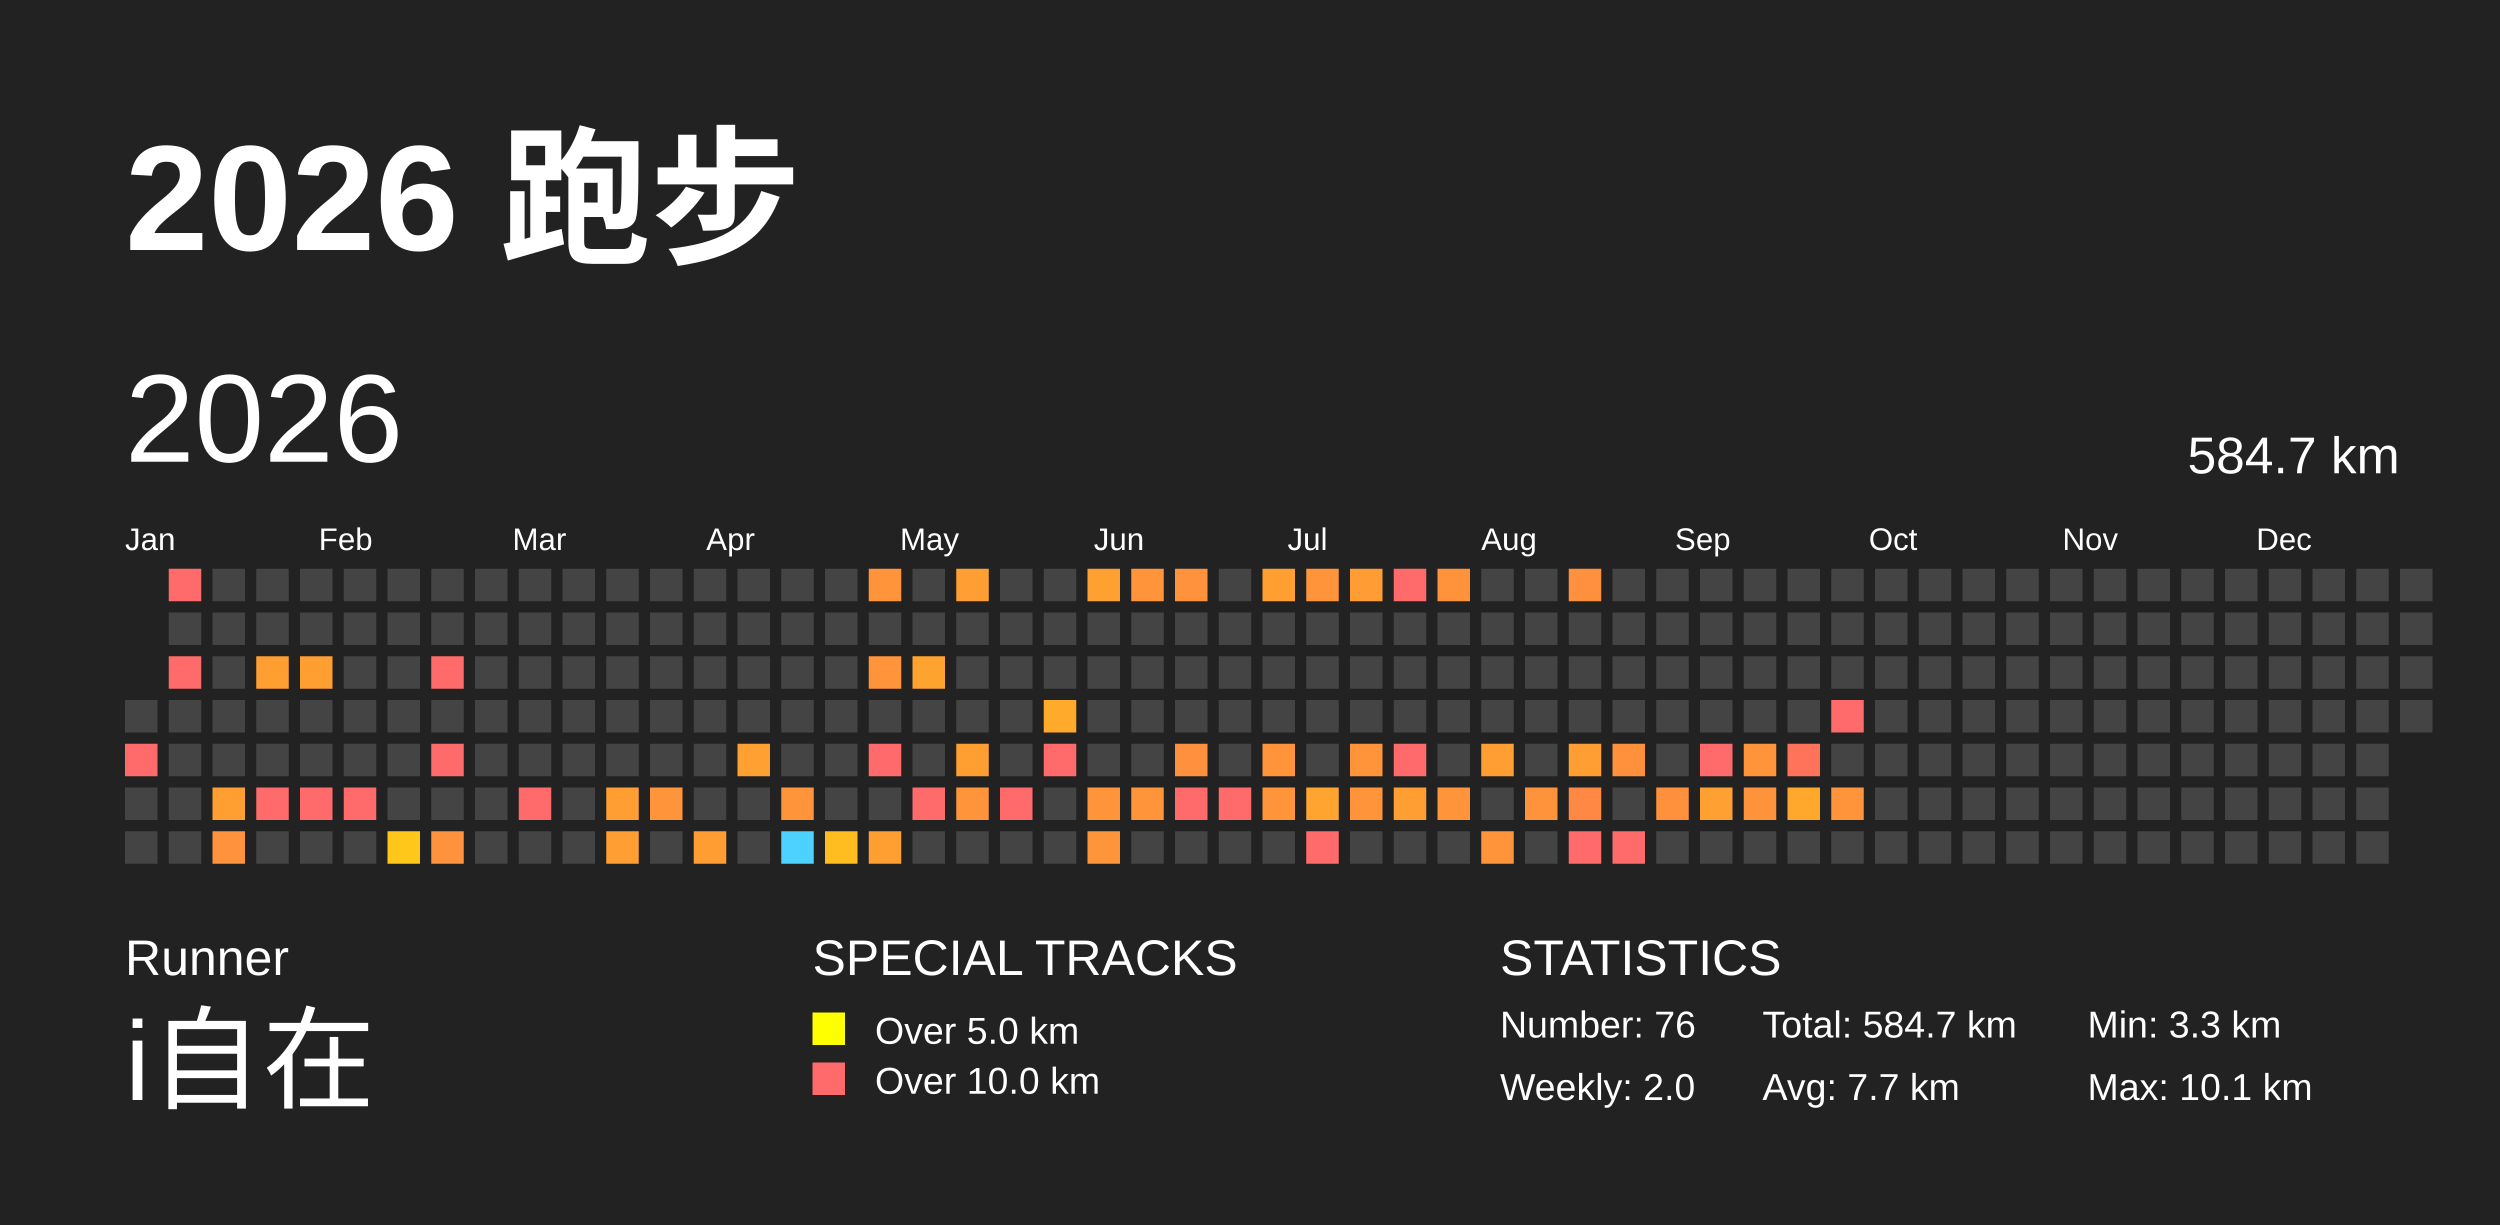
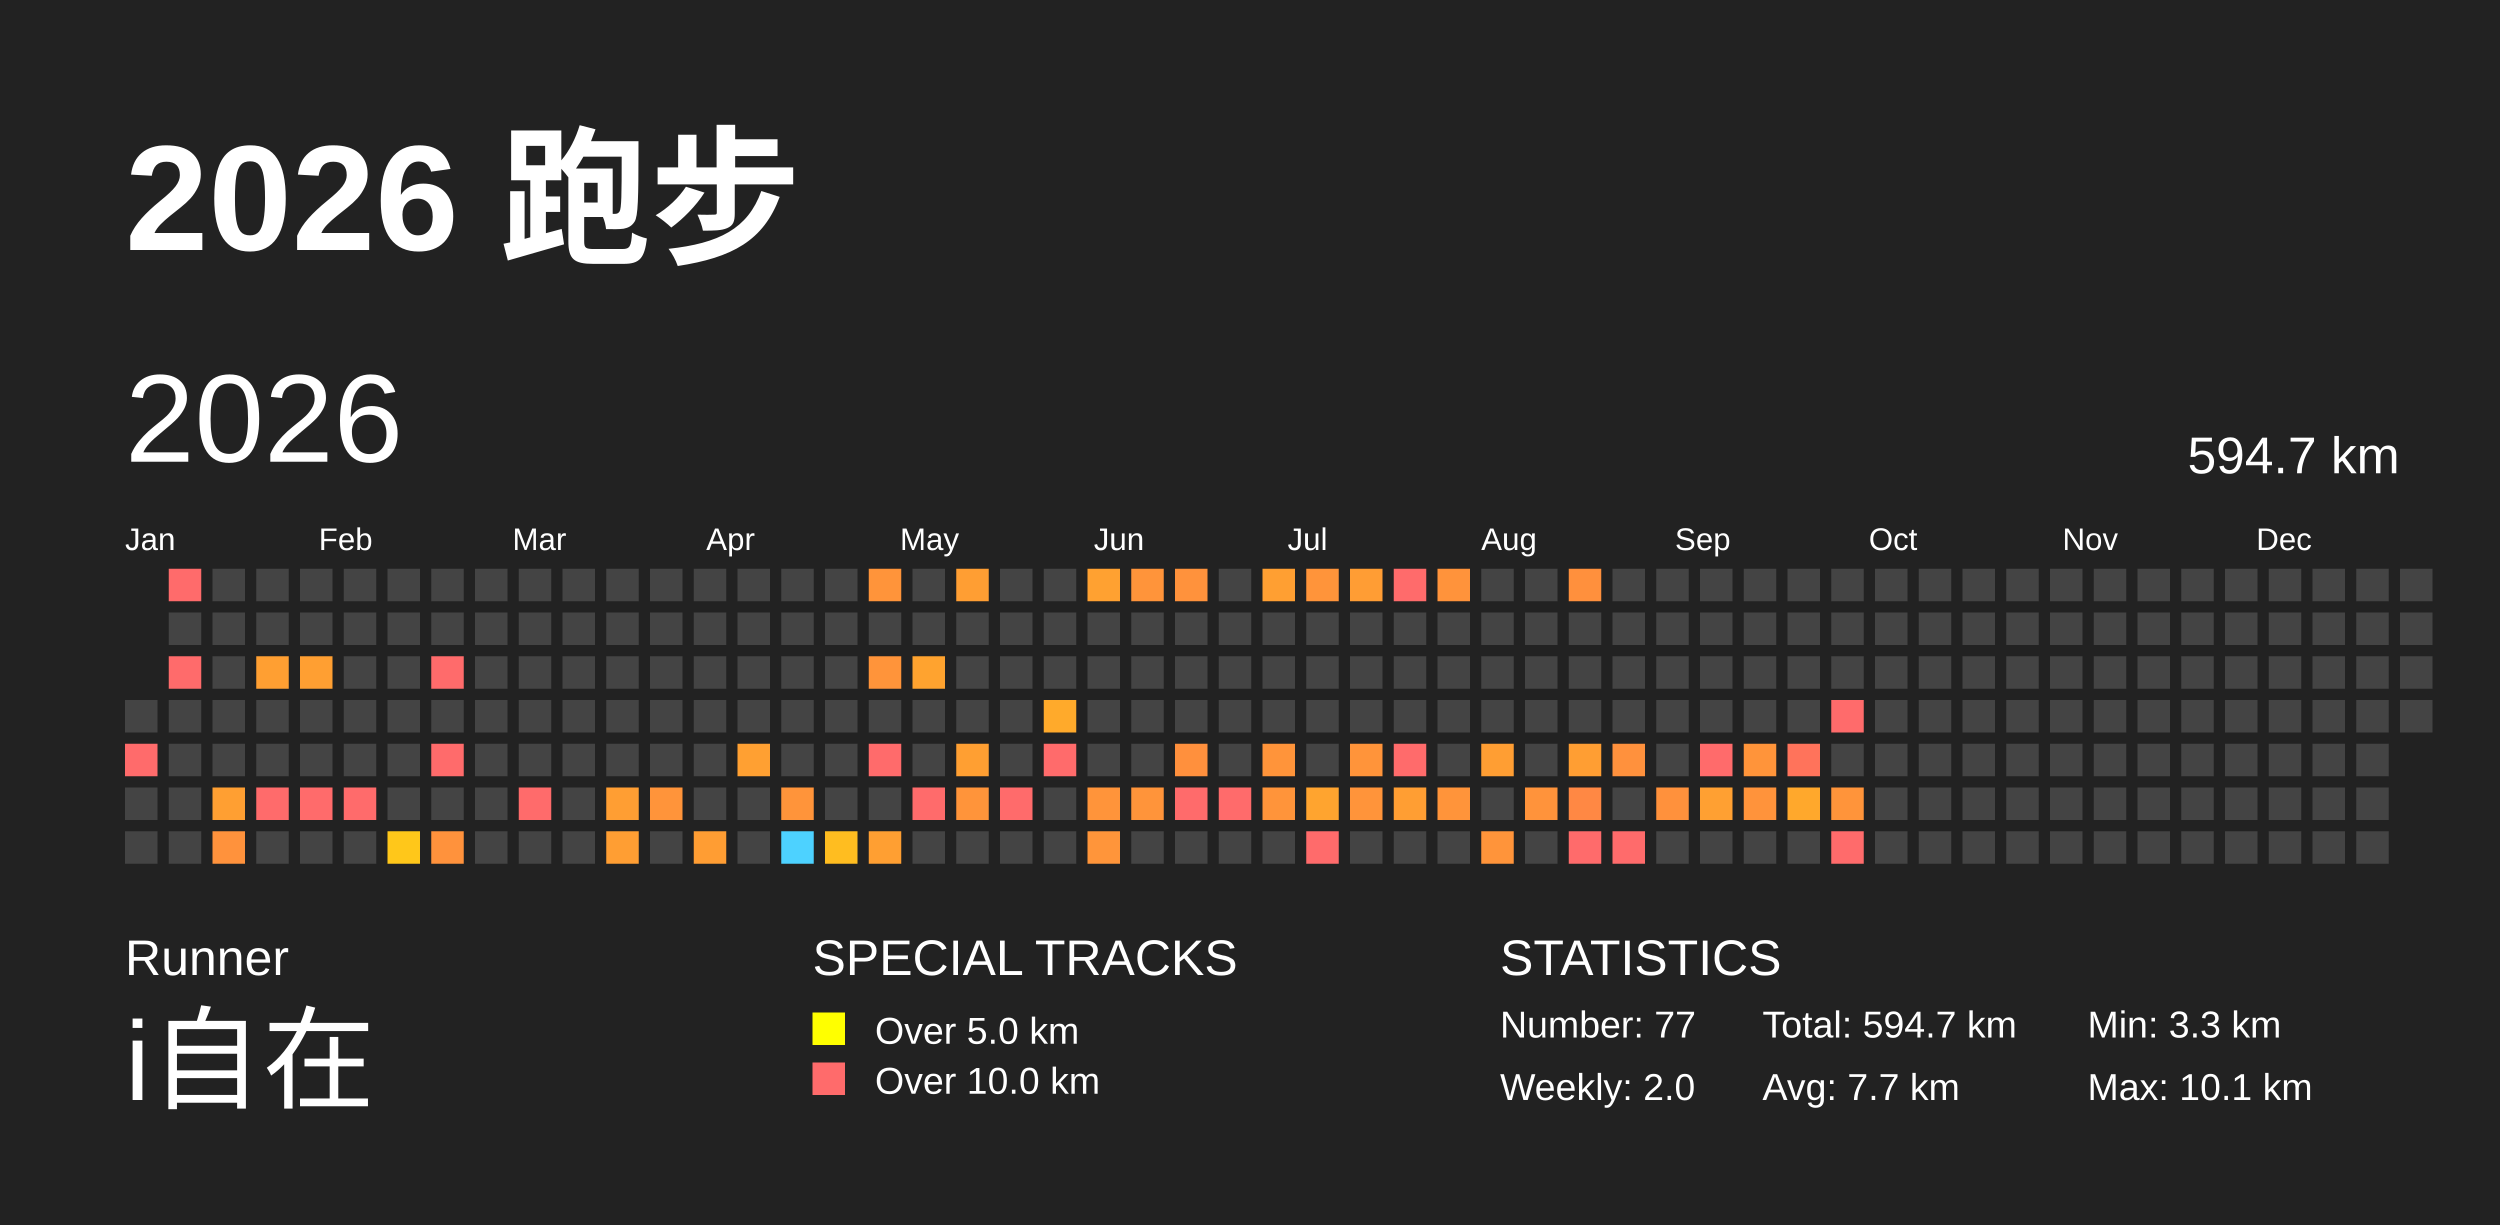
<svg xmlns="http://www.w3.org/2000/svg" baseProfile="full" height="98mm" version="1.1" viewBox="0,0,200,98" width="200mm">
  <defs />
  <rect fill="#222222" height="98" width="200" x="0" y="0" />
  <text fill="#FFFFFF" style="font-size:12px; font-family:Arial; font-weight:bold;" x="10" y="20">2026 跑步</text>
  <text fill="#FFFFFF" style="font-size:4px; font-family:Arial" x="10" y="78">Runner</text>
  <text fill="#FFFFFF" style="font-size:9px; font-family:Arial" x="10" y="88">i自在</text>
  <text fill="#FFFFFF" style="font-size:4px; font-family:Arial" x="65" y="78">SPECIAL TRACKS</text>
  <rect fill="#FFFF00" height="2.6" width="2.6" x="65" y="81" />
  <text fill="#FFFFFF" style="font-size:3px; font-family:Arial" x="70" y="83.5">Over 5.0 km</text>
  <rect fill="#FF6B6B" height="2.6" width="2.6" x="65" y="85" />
  <text fill="#FFFFFF" style="font-size:3px; font-family:Arial" x="70" y="87.5">Over 10.0 km</text>
  <text fill="#FFFFFF" style="font-size:4px; font-family:Arial" x="120" y="78">STATISTICS</text>
-   <text fill="#FFFFFF" style="font-size:3px; font-family:Arial" x="120" y="83">Number: 76</text>
+   <text fill="#FFFFFF" style="font-size:3px; font-family:Arial" x="120" y="83">Number: 77</text>
  <text fill="#FFFFFF" style="font-size:3px; font-family:Arial" x="120" y="88">Weekly: 2.0</text>
-   <text fill="#FFFFFF" style="font-size:3px; font-family:Arial" x="141" y="83">Total: 584.7 km</text>
+   <text fill="#FFFFFF" style="font-size:3px; font-family:Arial" x="141" y="83">Total: 594.7 km</text>
  <text fill="#FFFFFF" style="font-size:3px; font-family:Arial" x="141" y="88">Avg: 7.7 km</text>
  <text fill="#FFFFFF" style="font-size:3px; font-family:Arial" x="167" y="83">Min: 3.3 km</text>
  <text fill="#FFFFFF" style="font-size:3px; font-family:Arial" x="167" y="88">Max: 10.1 km</text>
  <text dominant-baseline="hanging" fill="#FFFFFF" style="font-size:10.0px; font-family:Arial;" x="10" y="30">2026</text>
-   <text dominant-baseline="hanging" fill="#FFFFFF" style="font-size:4.125px; font-family:Arial;" x="175" y="35">584.7 km</text>
+   <text dominant-baseline="hanging" fill="#FFFFFF" style="font-size:4.125px; font-family:Arial;" x="175" y="35">594.7 km</text>
  <text fill="#FFFFFF" style="font-size:2.5px; font-family:Arial" x="10.0" y="44">Jan</text>
  <text fill="#FFFFFF" style="font-size:2.5px; font-family:Arial" x="25.5" y="44">Feb</text>
  <text fill="#FFFFFF" style="font-size:2.5px; font-family:Arial" x="41.0" y="44">Mar</text>
  <text fill="#FFFFFF" style="font-size:2.5px; font-family:Arial" x="56.5" y="44">Apr</text>
  <text fill="#FFFFFF" style="font-size:2.5px; font-family:Arial" x="72.0" y="44">May</text>
  <text fill="#FFFFFF" style="font-size:2.5px; font-family:Arial" x="87.5" y="44">Jun</text>
  <text fill="#FFFFFF" style="font-size:2.5px; font-family:Arial" x="103.0" y="44">Jul</text>
  <text fill="#FFFFFF" style="font-size:2.5px; font-family:Arial" x="118.5" y="44">Aug</text>
  <text fill="#FFFFFF" style="font-size:2.5px; font-family:Arial" x="134.0" y="44">Sep</text>
  <text fill="#FFFFFF" style="font-size:2.5px; font-family:Arial" x="149.5" y="44">Oct</text>
  <text fill="#FFFFFF" style="font-size:2.5px; font-family:Arial" x="165.0" y="44">Nov</text>
  <text fill="#FFFFFF" style="font-size:2.5px; font-family:Arial" x="180.5" y="44">Dec</text>
  <rect fill="#444444" height="2.6" width="2.6" x="10.0" y="56.0" />
  <rect fill="#FF6B6B" height="2.6" width="2.6" x="10.0" y="59.5" />
  <rect fill="#444444" height="2.6" width="2.6" x="10.0" y="63.0" />
  <rect fill="#444444" height="2.6" width="2.6" x="10.0" y="66.5" />
  <rect fill="#FF6B6B" height="2.6" width="2.6" x="13.5" y="45.5" />
  <rect fill="#444444" height="2.6" width="2.6" x="13.5" y="49.0" />
  <rect fill="#FF6B6B" height="2.6" width="2.6" x="13.5" y="52.5" />
  <rect fill="#444444" height="2.6" width="2.6" x="13.5" y="56.0" />
  <rect fill="#444444" height="2.6" width="2.6" x="13.5" y="59.5" />
  <rect fill="#444444" height="2.6" width="2.6" x="13.5" y="63.0" />
  <rect fill="#444444" height="2.6" width="2.6" x="13.5" y="66.5" />
  <rect fill="#444444" height="2.6" width="2.6" x="17.0" y="45.5" />
  <rect fill="#444444" height="2.6" width="2.6" x="17.0" y="49.0" />
  <rect fill="#444444" height="2.6" width="2.6" x="17.0" y="52.5" />
  <rect fill="#444444" height="2.6" width="2.6" x="17.0" y="56.0" />
  <rect fill="#444444" height="2.6" width="2.6" x="17.0" y="59.5" />
  <rect fill="#ff9f32" height="2.6" width="2.6" x="17.0" y="63.0" />
  <rect fill="#ff923c" height="2.6" width="2.6" x="17.0" y="66.5" />
  <rect fill="#444444" height="2.6" width="2.6" x="20.5" y="45.5" />
  <rect fill="#444444" height="2.6" width="2.6" x="20.5" y="49.0" />
  <rect fill="#ff9f32" height="2.6" width="2.6" x="20.5" y="52.5" />
  <rect fill="#444444" height="2.6" width="2.6" x="20.5" y="56.0" />
  <rect fill="#444444" height="2.6" width="2.6" x="20.5" y="59.5" />
  <rect fill="#FF6B6B" height="2.6" width="2.6" x="20.5" y="63.0" />
  <rect fill="#444444" height="2.6" width="2.6" x="20.5" y="66.5" />
  <rect fill="#444444" height="2.6" width="2.6" x="24.0" y="45.5" />
  <rect fill="#444444" height="2.6" width="2.6" x="24.0" y="49.0" />
  <rect fill="#ff9f32" height="2.6" width="2.6" x="24.0" y="52.5" />
  <rect fill="#444444" height="2.6" width="2.6" x="24.0" y="56.0" />
  <rect fill="#444444" height="2.6" width="2.6" x="24.0" y="59.5" />
  <rect fill="#FF6B6B" height="2.6" width="2.6" x="24.0" y="63.0" />
  <rect fill="#444444" height="2.6" width="2.6" x="24.0" y="66.5" />
  <rect fill="#444444" height="2.6" width="2.6" x="27.5" y="45.5" />
  <rect fill="#444444" height="2.6" width="2.6" x="27.5" y="49.0" />
  <rect fill="#444444" height="2.6" width="2.6" x="27.5" y="52.5" />
  <rect fill="#444444" height="2.6" width="2.6" x="27.5" y="56.0" />
  <rect fill="#444444" height="2.6" width="2.6" x="27.5" y="59.5" />
  <rect fill="#FF6B6B" height="2.6" width="2.6" x="27.5" y="63.0" />
  <rect fill="#444444" height="2.6" width="2.6" x="27.5" y="66.5" />
  <rect fill="#444444" height="2.6" width="2.6" x="31.0" y="45.5" />
  <rect fill="#444444" height="2.6" width="2.6" x="31.0" y="49.0" />
  <rect fill="#444444" height="2.6" width="2.6" x="31.0" y="52.5" />
  <rect fill="#444444" height="2.6" width="2.6" x="31.0" y="56.0" />
  <rect fill="#444444" height="2.6" width="2.6" x="31.0" y="59.5" />
  <rect fill="#444444" height="2.6" width="2.6" x="31.0" y="63.0" />
  <rect fill="#ffc71a" height="2.6" width="2.6" x="31.0" y="66.5" />
  <rect fill="#444444" height="2.6" width="2.6" x="34.5" y="45.5" />
  <rect fill="#444444" height="2.6" width="2.6" x="34.5" y="49.0" />
  <rect fill="#FF6B6B" height="2.6" width="2.6" x="34.5" y="52.5" />
  <rect fill="#444444" height="2.6" width="2.6" x="34.5" y="56.0" />
  <rect fill="#FF6B6B" height="2.6" width="2.6" x="34.5" y="59.5" />
  <rect fill="#444444" height="2.6" width="2.6" x="34.5" y="63.0" />
  <rect fill="#ff923c" height="2.6" width="2.6" x="34.5" y="66.5" />
  <rect fill="#444444" height="2.6" width="2.6" x="38.0" y="45.5" />
  <rect fill="#444444" height="2.6" width="2.6" x="38.0" y="49.0" />
  <rect fill="#444444" height="2.6" width="2.6" x="38.0" y="52.5" />
  <rect fill="#444444" height="2.6" width="2.6" x="38.0" y="56.0" />
  <rect fill="#444444" height="2.6" width="2.6" x="38.0" y="59.5" />
  <rect fill="#444444" height="2.6" width="2.6" x="38.0" y="63.0" />
  <rect fill="#444444" height="2.6" width="2.6" x="38.0" y="66.5" />
  <rect fill="#444444" height="2.6" width="2.6" x="41.5" y="45.5" />
  <rect fill="#444444" height="2.6" width="2.6" x="41.5" y="49.0" />
  <rect fill="#444444" height="2.6" width="2.6" x="41.5" y="52.5" />
  <rect fill="#444444" height="2.6" width="2.6" x="41.5" y="56.0" />
  <rect fill="#444444" height="2.6" width="2.6" x="41.5" y="59.5" />
  <rect fill="#FF6B6B" height="2.6" width="2.6" x="41.5" y="63.0" />
  <rect fill="#444444" height="2.6" width="2.6" x="41.5" y="66.5" />
  <rect fill="#444444" height="2.6" width="2.6" x="45.0" y="45.5" />
  <rect fill="#444444" height="2.6" width="2.6" x="45.0" y="49.0" />
  <rect fill="#444444" height="2.6" width="2.6" x="45.0" y="52.5" />
  <rect fill="#444444" height="2.6" width="2.6" x="45.0" y="56.0" />
  <rect fill="#444444" height="2.6" width="2.6" x="45.0" y="59.5" />
  <rect fill="#444444" height="2.6" width="2.6" x="45.0" y="63.0" />
  <rect fill="#444444" height="2.6" width="2.6" x="45.0" y="66.5" />
  <rect fill="#444444" height="2.6" width="2.6" x="48.5" y="45.5" />
  <rect fill="#444444" height="2.6" width="2.6" x="48.5" y="49.0" />
  <rect fill="#444444" height="2.6" width="2.6" x="48.5" y="52.5" />
  <rect fill="#444444" height="2.6" width="2.6" x="48.5" y="56.0" />
  <rect fill="#444444" height="2.6" width="2.6" x="48.5" y="59.5" />
  <rect fill="#ff9e33" height="2.6" width="2.6" x="48.5" y="63.0" />
  <rect fill="#ff9e33" height="2.6" width="2.6" x="48.5" y="66.5" />
  <rect fill="#444444" height="2.6" width="2.6" x="52.0" y="45.5" />
  <rect fill="#444444" height="2.6" width="2.6" x="52.0" y="49.0" />
  <rect fill="#444444" height="2.6" width="2.6" x="52.0" y="52.5" />
  <rect fill="#444444" height="2.6" width="2.6" x="52.0" y="56.0" />
  <rect fill="#444444" height="2.6" width="2.6" x="52.0" y="59.5" />
  <rect fill="#ff943a" height="2.6" width="2.6" x="52.0" y="63.0" />
  <rect fill="#444444" height="2.6" width="2.6" x="52.0" y="66.5" />
  <rect fill="#444444" height="2.6" width="2.6" x="55.5" y="45.5" />
  <rect fill="#444444" height="2.6" width="2.6" x="55.5" y="49.0" />
  <rect fill="#444444" height="2.6" width="2.6" x="55.5" y="52.5" />
  <rect fill="#444444" height="2.6" width="2.6" x="55.5" y="56.0" />
  <rect fill="#444444" height="2.6" width="2.6" x="55.5" y="59.5" />
  <rect fill="#444444" height="2.6" width="2.6" x="55.5" y="63.0" />
  <rect fill="#ff9d33" height="2.6" width="2.6" x="55.5" y="66.5" />
  <rect fill="#444444" height="2.6" width="2.6" x="59.0" y="45.5" />
  <rect fill="#444444" height="2.6" width="2.6" x="59.0" y="49.0" />
  <rect fill="#444444" height="2.6" width="2.6" x="59.0" y="52.5" />
  <rect fill="#444444" height="2.6" width="2.6" x="59.0" y="56.0" />
  <rect fill="#ffa032" height="2.6" width="2.6" x="59.0" y="59.5" />
  <rect fill="#444444" height="2.6" width="2.6" x="59.0" y="63.0" />
  <rect fill="#444444" height="2.6" width="2.6" x="59.0" y="66.5" />
  <rect fill="#444444" height="2.6" width="2.6" x="62.5" y="45.5" />
  <rect fill="#444444" height="2.6" width="2.6" x="62.5" y="49.0" />
  <rect fill="#444444" height="2.6" width="2.6" x="62.5" y="52.5" />
  <rect fill="#444444" height="2.6" width="2.6" x="62.5" y="56.0" />
  <rect fill="#444444" height="2.6" width="2.6" x="62.5" y="59.5" />
  <rect fill="#ff943a" height="2.6" width="2.6" x="62.5" y="63.0" />
  <rect fill="#4dd2ff" height="2.6" width="2.6" x="62.5" y="66.5" />
  <rect fill="#444444" height="2.6" width="2.6" x="66.0" y="45.5" />
  <rect fill="#444444" height="2.6" width="2.6" x="66.0" y="49.0" />
  <rect fill="#444444" height="2.6" width="2.6" x="66.0" y="52.5" />
  <rect fill="#444444" height="2.6" width="2.6" x="66.0" y="56.0" />
  <rect fill="#444444" height="2.6" width="2.6" x="66.0" y="59.5" />
  <rect fill="#444444" height="2.6" width="2.6" x="66.0" y="63.0" />
  <rect fill="#ffbd20" height="2.6" width="2.6" x="66.0" y="66.5" />
  <rect fill="#ff943a" height="2.6" width="2.6" x="69.5" y="45.5" />
  <rect fill="#444444" height="2.6" width="2.6" x="69.5" y="49.0" />
  <rect fill="#ff943a" height="2.6" width="2.6" x="69.5" y="52.5" />
  <rect fill="#444444" height="2.6" width="2.6" x="69.5" y="56.0" />
  <rect fill="#FF6B6B" height="2.6" width="2.6" x="69.5" y="59.5" />
  <rect fill="#444444" height="2.6" width="2.6" x="69.5" y="63.0" />
  <rect fill="#ff9f32" height="2.6" width="2.6" x="69.5" y="66.5" />
  <rect fill="#444444" height="2.6" width="2.6" x="73.0" y="45.5" />
  <rect fill="#444444" height="2.6" width="2.6" x="73.0" y="49.0" />
  <rect fill="#ffa32f" height="2.6" width="2.6" x="73.0" y="52.5" />
  <rect fill="#444444" height="2.6" width="2.6" x="73.0" y="56.0" />
  <rect fill="#444444" height="2.6" width="2.6" x="73.0" y="59.5" />
  <rect fill="#FF6B6B" height="2.6" width="2.6" x="73.0" y="63.0" />
  <rect fill="#444444" height="2.6" width="2.6" x="73.0" y="66.5" />
  <rect fill="#ff9e33" height="2.6" width="2.6" x="76.5" y="45.5" />
  <rect fill="#444444" height="2.6" width="2.6" x="76.5" y="49.0" />
  <rect fill="#444444" height="2.6" width="2.6" x="76.5" y="52.5" />
  <rect fill="#444444" height="2.6" width="2.6" x="76.5" y="56.0" />
  <rect fill="#ff9f32" height="2.6" width="2.6" x="76.5" y="59.5" />
  <rect fill="#ff943a" height="2.6" width="2.6" x="76.5" y="63.0" />
  <rect fill="#444444" height="2.6" width="2.6" x="76.5" y="66.5" />
  <rect fill="#444444" height="2.6" width="2.6" x="80.0" y="45.5" />
  <rect fill="#444444" height="2.6" width="2.6" x="80.0" y="49.0" />
  <rect fill="#444444" height="2.6" width="2.6" x="80.0" y="52.5" />
  <rect fill="#444444" height="2.6" width="2.6" x="80.0" y="56.0" />
  <rect fill="#444444" height="2.6" width="2.6" x="80.0" y="59.5" />
  <rect fill="#FF6B6B" height="2.6" width="2.6" x="80.0" y="63.0" />
  <rect fill="#444444" height="2.6" width="2.6" x="80.0" y="66.5" />
  <rect fill="#444444" height="2.6" width="2.6" x="83.5" y="45.5" />
  <rect fill="#444444" height="2.6" width="2.6" x="83.5" y="49.0" />
  <rect fill="#444444" height="2.6" width="2.6" x="83.5" y="52.5" />
  <rect fill="#ffaa2b" height="2.6" width="2.6" x="83.5" y="56.0" />
  <rect fill="#FF6B6B" height="2.6" width="2.6" x="83.5" y="59.5" />
  <rect fill="#444444" height="2.6" width="2.6" x="83.5" y="63.0" />
  <rect fill="#444444" height="2.6" width="2.6" x="83.5" y="66.5" />
  <rect fill="#ffa131" height="2.6" width="2.6" x="87.0" y="45.5" />
  <rect fill="#444444" height="2.6" width="2.6" x="87.0" y="49.0" />
  <rect fill="#444444" height="2.6" width="2.6" x="87.0" y="52.5" />
  <rect fill="#444444" height="2.6" width="2.6" x="87.0" y="56.0" />
  <rect fill="#444444" height="2.6" width="2.6" x="87.0" y="59.5" />
  <rect fill="#ff943a" height="2.6" width="2.6" x="87.0" y="63.0" />
  <rect fill="#ff953a" height="2.6" width="2.6" x="87.0" y="66.5" />
  <rect fill="#ff943a" height="2.6" width="2.6" x="90.5" y="45.5" />
  <rect fill="#444444" height="2.6" width="2.6" x="90.5" y="49.0" />
  <rect fill="#444444" height="2.6" width="2.6" x="90.5" y="52.5" />
  <rect fill="#444444" height="2.6" width="2.6" x="90.5" y="56.0" />
  <rect fill="#444444" height="2.6" width="2.6" x="90.5" y="59.5" />
  <rect fill="#ff943a" height="2.6" width="2.6" x="90.5" y="63.0" />
  <rect fill="#444444" height="2.6" width="2.6" x="90.5" y="66.5" />
  <rect fill="#ff923c" height="2.6" width="2.6" x="94.0" y="45.5" />
  <rect fill="#444444" height="2.6" width="2.6" x="94.0" y="49.0" />
  <rect fill="#444444" height="2.6" width="2.6" x="94.0" y="52.5" />
  <rect fill="#444444" height="2.6" width="2.6" x="94.0" y="56.0" />
  <rect fill="#ff903d" height="2.6" width="2.6" x="94.0" y="59.5" />
  <rect fill="#FF6B6B" height="2.6" width="2.6" x="94.0" y="63.0" />
  <rect fill="#444444" height="2.6" width="2.6" x="94.0" y="66.5" />
  <rect fill="#444444" height="2.6" width="2.6" x="97.5" y="45.5" />
  <rect fill="#444444" height="2.6" width="2.6" x="97.5" y="49.0" />
  <rect fill="#444444" height="2.6" width="2.6" x="97.5" y="52.5" />
  <rect fill="#444444" height="2.6" width="2.6" x="97.5" y="56.0" />
  <rect fill="#444444" height="2.6" width="2.6" x="97.5" y="59.5" />
  <rect fill="#FF6B6B" height="2.6" width="2.6" x="97.5" y="63.0" />
  <rect fill="#444444" height="2.6" width="2.6" x="97.5" y="66.5" />
  <rect fill="#ff9f32" height="2.6" width="2.6" x="101.0" y="45.5" />
  <rect fill="#444444" height="2.6" width="2.6" x="101.0" y="49.0" />
  <rect fill="#444444" height="2.6" width="2.6" x="101.0" y="52.5" />
  <rect fill="#444444" height="2.6" width="2.6" x="101.0" y="56.0" />
  <rect fill="#ff943a" height="2.6" width="2.6" x="101.0" y="59.5" />
  <rect fill="#ff943a" height="2.6" width="2.6" x="101.0" y="63.0" />
  <rect fill="#444444" height="2.6" width="2.6" x="101.0" y="66.5" />
  <rect fill="#ff943a" height="2.6" width="2.6" x="104.5" y="45.5" />
  <rect fill="#444444" height="2.6" width="2.6" x="104.5" y="49.0" />
  <rect fill="#444444" height="2.6" width="2.6" x="104.5" y="52.5" />
  <rect fill="#444444" height="2.6" width="2.6" x="104.5" y="56.0" />
  <rect fill="#444444" height="2.6" width="2.6" x="104.5" y="59.5" />
  <rect fill="#ffa42f" height="2.6" width="2.6" x="104.5" y="63.0" />
  <rect fill="#FF6B6B" height="2.6" width="2.6" x="104.5" y="66.5" />
  <rect fill="#ff9d34" height="2.6" width="2.6" x="108.0" y="45.5" />
  <rect fill="#444444" height="2.6" width="2.6" x="108.0" y="49.0" />
  <rect fill="#444444" height="2.6" width="2.6" x="108.0" y="52.5" />
  <rect fill="#444444" height="2.6" width="2.6" x="108.0" y="56.0" />
  <rect fill="#ff943a" height="2.6" width="2.6" x="108.0" y="59.5" />
  <rect fill="#ff943a" height="2.6" width="2.6" x="108.0" y="63.0" />
  <rect fill="#444444" height="2.6" width="2.6" x="108.0" y="66.5" />
  <rect fill="#FF6B6B" height="2.6" width="2.6" x="111.5" y="45.5" />
  <rect fill="#444444" height="2.6" width="2.6" x="111.5" y="49.0" />
  <rect fill="#444444" height="2.6" width="2.6" x="111.5" y="52.5" />
  <rect fill="#444444" height="2.6" width="2.6" x="111.5" y="56.0" />
  <rect fill="#FF6B6B" height="2.6" width="2.6" x="111.5" y="59.5" />
  <rect fill="#ff9e33" height="2.6" width="2.6" x="111.5" y="63.0" />
  <rect fill="#444444" height="2.6" width="2.6" x="111.5" y="66.5" />
  <rect fill="#ff933b" height="2.6" width="2.6" x="115.0" y="45.5" />
  <rect fill="#444444" height="2.6" width="2.6" x="115.0" y="49.0" />
  <rect fill="#444444" height="2.6" width="2.6" x="115.0" y="52.5" />
  <rect fill="#444444" height="2.6" width="2.6" x="115.0" y="56.0" />
  <rect fill="#444444" height="2.6" width="2.6" x="115.0" y="59.5" />
  <rect fill="#ff943a" height="2.6" width="2.6" x="115.0" y="63.0" />
  <rect fill="#444444" height="2.6" width="2.6" x="115.0" y="66.5" />
  <rect fill="#444444" height="2.6" width="2.6" x="118.5" y="45.5" />
  <rect fill="#444444" height="2.6" width="2.6" x="118.5" y="49.0" />
  <rect fill="#444444" height="2.6" width="2.6" x="118.5" y="52.5" />
  <rect fill="#444444" height="2.6" width="2.6" x="118.5" y="56.0" />
  <rect fill="#ff9e33" height="2.6" width="2.6" x="118.5" y="59.5" />
  <rect fill="#444444" height="2.6" width="2.6" x="118.5" y="63.0" />
  <rect fill="#ff943a" height="2.6" width="2.6" x="118.5" y="66.5" />
  <rect fill="#444444" height="2.6" width="2.6" x="122.0" y="45.5" />
  <rect fill="#444444" height="2.6" width="2.6" x="122.0" y="49.0" />
  <rect fill="#444444" height="2.6" width="2.6" x="122.0" y="52.5" />
  <rect fill="#444444" height="2.6" width="2.6" x="122.0" y="56.0" />
  <rect fill="#444444" height="2.6" width="2.6" x="122.0" y="59.5" />
  <rect fill="#ff933b" height="2.6" width="2.6" x="122.0" y="63.0" />
  <rect fill="#444444" height="2.6" width="2.6" x="122.0" y="66.5" />
  <rect fill="#ff903d" height="2.6" width="2.6" x="125.5" y="45.5" />
  <rect fill="#444444" height="2.6" width="2.6" x="125.5" y="49.0" />
  <rect fill="#444444" height="2.6" width="2.6" x="125.5" y="52.5" />
  <rect fill="#444444" height="2.6" width="2.6" x="125.5" y="56.0" />
  <rect fill="#ff9e33" height="2.6" width="2.6" x="125.5" y="59.5" />
  <rect fill="#ff8844" height="2.6" width="2.6" x="125.5" y="63.0" />
  <rect fill="#FF6B6B" height="2.6" width="2.6" x="125.5" y="66.5" />
  <rect fill="#444444" height="2.6" width="2.6" x="129.0" y="45.5" />
  <rect fill="#444444" height="2.6" width="2.6" x="129.0" y="49.0" />
  <rect fill="#444444" height="2.6" width="2.6" x="129.0" y="52.5" />
  <rect fill="#444444" height="2.6" width="2.6" x="129.0" y="56.0" />
  <rect fill="#ff913d" height="2.6" width="2.6" x="129.0" y="59.5" />
  <rect fill="#444444" height="2.6" width="2.6" x="129.0" y="63.0" />
  <rect fill="#FF6B6B" height="2.6" width="2.6" x="129.0" y="66.5" />
  <rect fill="#444444" height="2.6" width="2.6" x="132.5" y="45.5" />
  <rect fill="#444444" height="2.6" width="2.6" x="132.5" y="49.0" />
  <rect fill="#444444" height="2.6" width="2.6" x="132.5" y="52.5" />
  <rect fill="#444444" height="2.6" width="2.6" x="132.5" y="56.0" />
  <rect fill="#444444" height="2.6" width="2.6" x="132.5" y="59.5" />
  <rect fill="#ff913c" height="2.6" width="2.6" x="132.5" y="63.0" />
  <rect fill="#444444" height="2.6" width="2.6" x="132.5" y="66.5" />
  <rect fill="#444444" height="2.6" width="2.6" x="136.0" y="45.5" />
  <rect fill="#444444" height="2.6" width="2.6" x="136.0" y="49.0" />
  <rect fill="#444444" height="2.6" width="2.6" x="136.0" y="52.5" />
  <rect fill="#444444" height="2.6" width="2.6" x="136.0" y="56.0" />
  <rect fill="#FF6B6B" height="2.6" width="2.6" x="136.0" y="59.5" />
  <rect fill="#ffa032" height="2.6" width="2.6" x="136.0" y="63.0" />
  <rect fill="#444444" height="2.6" width="2.6" x="136.0" y="66.5" />
  <rect fill="#444444" height="2.6" width="2.6" x="139.5" y="45.5" />
  <rect fill="#444444" height="2.6" width="2.6" x="139.5" y="49.0" />
  <rect fill="#444444" height="2.6" width="2.6" x="139.5" y="52.5" />
  <rect fill="#444444" height="2.6" width="2.6" x="139.5" y="56.0" />
  <rect fill="#ff943a" height="2.6" width="2.6" x="139.5" y="59.5" />
  <rect fill="#ff933b" height="2.6" width="2.6" x="139.5" y="63.0" />
  <rect fill="#444444" height="2.6" width="2.6" x="139.5" y="66.5" />
  <rect fill="#444444" height="2.6" width="2.6" x="143.0" y="45.5" />
  <rect fill="#444444" height="2.6" width="2.6" x="143.0" y="49.0" />
  <rect fill="#444444" height="2.6" width="2.6" x="143.0" y="52.5" />
  <rect fill="#444444" height="2.6" width="2.6" x="143.0" y="56.0" />
  <rect fill="#ff735b" height="2.6" width="2.6" x="143.0" y="59.5" />
  <rect fill="#ffa82c" height="2.6" width="2.6" x="143.0" y="63.0" />
  <rect fill="#444444" height="2.6" width="2.6" x="143.0" y="66.5" />
  <rect fill="#444444" height="2.6" width="2.6" x="146.5" y="45.5" />
  <rect fill="#444444" height="2.6" width="2.6" x="146.5" y="49.0" />
  <rect fill="#444444" height="2.6" width="2.6" x="146.5" y="52.5" />
  <rect fill="#FF6B6B" height="2.6" width="2.6" x="146.5" y="56.0" />
  <rect fill="#444444" height="2.6" width="2.6" x="146.5" y="59.5" />
  <rect fill="#ff943a" height="2.6" width="2.6" x="146.5" y="63.0" />
-   <rect fill="#444444" height="2.6" width="2.6" x="146.5" y="66.5" />
+   <rect fill="#FF6B6B" height="2.6" width="2.6" x="146.5" y="66.5" />
  <rect fill="#444444" height="2.6" width="2.6" x="150.0" y="45.5" />
  <rect fill="#444444" height="2.6" width="2.6" x="150.0" y="49.0" />
  <rect fill="#444444" height="2.6" width="2.6" x="150.0" y="52.5" />
  <rect fill="#444444" height="2.6" width="2.6" x="150.0" y="56.0" />
  <rect fill="#444444" height="2.6" width="2.6" x="150.0" y="59.5" />
  <rect fill="#444444" height="2.6" width="2.6" x="150.0" y="63.0" />
  <rect fill="#444444" height="2.6" width="2.6" x="150.0" y="66.5" />
  <rect fill="#444444" height="2.6" width="2.6" x="153.5" y="45.5" />
  <rect fill="#444444" height="2.6" width="2.6" x="153.5" y="49.0" />
  <rect fill="#444444" height="2.6" width="2.6" x="153.5" y="52.5" />
  <rect fill="#444444" height="2.6" width="2.6" x="153.5" y="56.0" />
  <rect fill="#444444" height="2.6" width="2.6" x="153.5" y="59.5" />
  <rect fill="#444444" height="2.6" width="2.6" x="153.5" y="63.0" />
  <rect fill="#444444" height="2.6" width="2.6" x="153.5" y="66.5" />
  <rect fill="#444444" height="2.6" width="2.6" x="157.0" y="45.5" />
  <rect fill="#444444" height="2.6" width="2.6" x="157.0" y="49.0" />
  <rect fill="#444444" height="2.6" width="2.6" x="157.0" y="52.5" />
  <rect fill="#444444" height="2.6" width="2.6" x="157.0" y="56.0" />
  <rect fill="#444444" height="2.6" width="2.6" x="157.0" y="59.5" />
  <rect fill="#444444" height="2.6" width="2.6" x="157.0" y="63.0" />
  <rect fill="#444444" height="2.6" width="2.6" x="157.0" y="66.5" />
  <rect fill="#444444" height="2.6" width="2.6" x="160.5" y="45.5" />
  <rect fill="#444444" height="2.6" width="2.6" x="160.5" y="49.0" />
  <rect fill="#444444" height="2.6" width="2.6" x="160.5" y="52.5" />
  <rect fill="#444444" height="2.6" width="2.6" x="160.5" y="56.0" />
  <rect fill="#444444" height="2.6" width="2.6" x="160.5" y="59.5" />
  <rect fill="#444444" height="2.6" width="2.6" x="160.5" y="63.0" />
  <rect fill="#444444" height="2.6" width="2.6" x="160.5" y="66.5" />
  <rect fill="#444444" height="2.6" width="2.6" x="164.0" y="45.5" />
  <rect fill="#444444" height="2.6" width="2.6" x="164.0" y="49.0" />
  <rect fill="#444444" height="2.6" width="2.6" x="164.0" y="52.5" />
  <rect fill="#444444" height="2.6" width="2.6" x="164.0" y="56.0" />
  <rect fill="#444444" height="2.6" width="2.6" x="164.0" y="59.5" />
  <rect fill="#444444" height="2.6" width="2.6" x="164.0" y="63.0" />
  <rect fill="#444444" height="2.6" width="2.6" x="164.0" y="66.5" />
  <rect fill="#444444" height="2.6" width="2.6" x="167.5" y="45.5" />
  <rect fill="#444444" height="2.6" width="2.6" x="167.5" y="49.0" />
  <rect fill="#444444" height="2.6" width="2.6" x="167.5" y="52.5" />
  <rect fill="#444444" height="2.6" width="2.6" x="167.5" y="56.0" />
  <rect fill="#444444" height="2.6" width="2.6" x="167.5" y="59.5" />
  <rect fill="#444444" height="2.6" width="2.6" x="167.5" y="63.0" />
  <rect fill="#444444" height="2.6" width="2.6" x="167.5" y="66.5" />
  <rect fill="#444444" height="2.6" width="2.6" x="171.0" y="45.5" />
  <rect fill="#444444" height="2.6" width="2.6" x="171.0" y="49.0" />
  <rect fill="#444444" height="2.6" width="2.6" x="171.0" y="52.5" />
  <rect fill="#444444" height="2.6" width="2.6" x="171.0" y="56.0" />
  <rect fill="#444444" height="2.6" width="2.6" x="171.0" y="59.5" />
  <rect fill="#444444" height="2.6" width="2.6" x="171.0" y="63.0" />
  <rect fill="#444444" height="2.6" width="2.6" x="171.0" y="66.5" />
  <rect fill="#444444" height="2.6" width="2.6" x="174.5" y="45.5" />
  <rect fill="#444444" height="2.6" width="2.6" x="174.5" y="49.0" />
  <rect fill="#444444" height="2.6" width="2.6" x="174.5" y="52.5" />
  <rect fill="#444444" height="2.6" width="2.6" x="174.5" y="56.0" />
  <rect fill="#444444" height="2.6" width="2.6" x="174.5" y="59.5" />
  <rect fill="#444444" height="2.6" width="2.6" x="174.5" y="63.0" />
  <rect fill="#444444" height="2.6" width="2.6" x="174.5" y="66.5" />
  <rect fill="#444444" height="2.6" width="2.6" x="178.0" y="45.5" />
  <rect fill="#444444" height="2.6" width="2.6" x="178.0" y="49.0" />
  <rect fill="#444444" height="2.6" width="2.6" x="178.0" y="52.5" />
  <rect fill="#444444" height="2.6" width="2.6" x="178.0" y="56.0" />
  <rect fill="#444444" height="2.6" width="2.6" x="178.0" y="59.5" />
  <rect fill="#444444" height="2.6" width="2.6" x="178.0" y="63.0" />
  <rect fill="#444444" height="2.6" width="2.6" x="178.0" y="66.5" />
  <rect fill="#444444" height="2.6" width="2.6" x="181.5" y="45.5" />
  <rect fill="#444444" height="2.6" width="2.6" x="181.5" y="49.0" />
  <rect fill="#444444" height="2.6" width="2.6" x="181.5" y="52.5" />
  <rect fill="#444444" height="2.6" width="2.6" x="181.5" y="56.0" />
  <rect fill="#444444" height="2.6" width="2.6" x="181.5" y="59.5" />
  <rect fill="#444444" height="2.6" width="2.6" x="181.5" y="63.0" />
  <rect fill="#444444" height="2.6" width="2.6" x="181.5" y="66.5" />
  <rect fill="#444444" height="2.6" width="2.6" x="185.0" y="45.5" />
  <rect fill="#444444" height="2.6" width="2.6" x="185.0" y="49.0" />
  <rect fill="#444444" height="2.6" width="2.6" x="185.0" y="52.5" />
  <rect fill="#444444" height="2.6" width="2.6" x="185.0" y="56.0" />
  <rect fill="#444444" height="2.6" width="2.6" x="185.0" y="59.5" />
  <rect fill="#444444" height="2.6" width="2.6" x="185.0" y="63.0" />
  <rect fill="#444444" height="2.6" width="2.6" x="185.0" y="66.5" />
  <rect fill="#444444" height="2.6" width="2.6" x="188.5" y="45.5" />
  <rect fill="#444444" height="2.6" width="2.6" x="188.5" y="49.0" />
  <rect fill="#444444" height="2.6" width="2.6" x="188.5" y="52.5" />
  <rect fill="#444444" height="2.6" width="2.6" x="188.5" y="56.0" />
  <rect fill="#444444" height="2.6" width="2.6" x="188.5" y="59.5" />
  <rect fill="#444444" height="2.6" width="2.6" x="188.5" y="63.0" />
  <rect fill="#444444" height="2.6" width="2.6" x="188.5" y="66.5" />
  <rect fill="#444444" height="2.6" width="2.6" x="192.0" y="45.5" />
  <rect fill="#444444" height="2.6" width="2.6" x="192.0" y="49.0" />
  <rect fill="#444444" height="2.6" width="2.6" x="192.0" y="52.5" />
  <rect fill="#444444" height="2.6" width="2.6" x="192.0" y="56.0" />
</svg>
